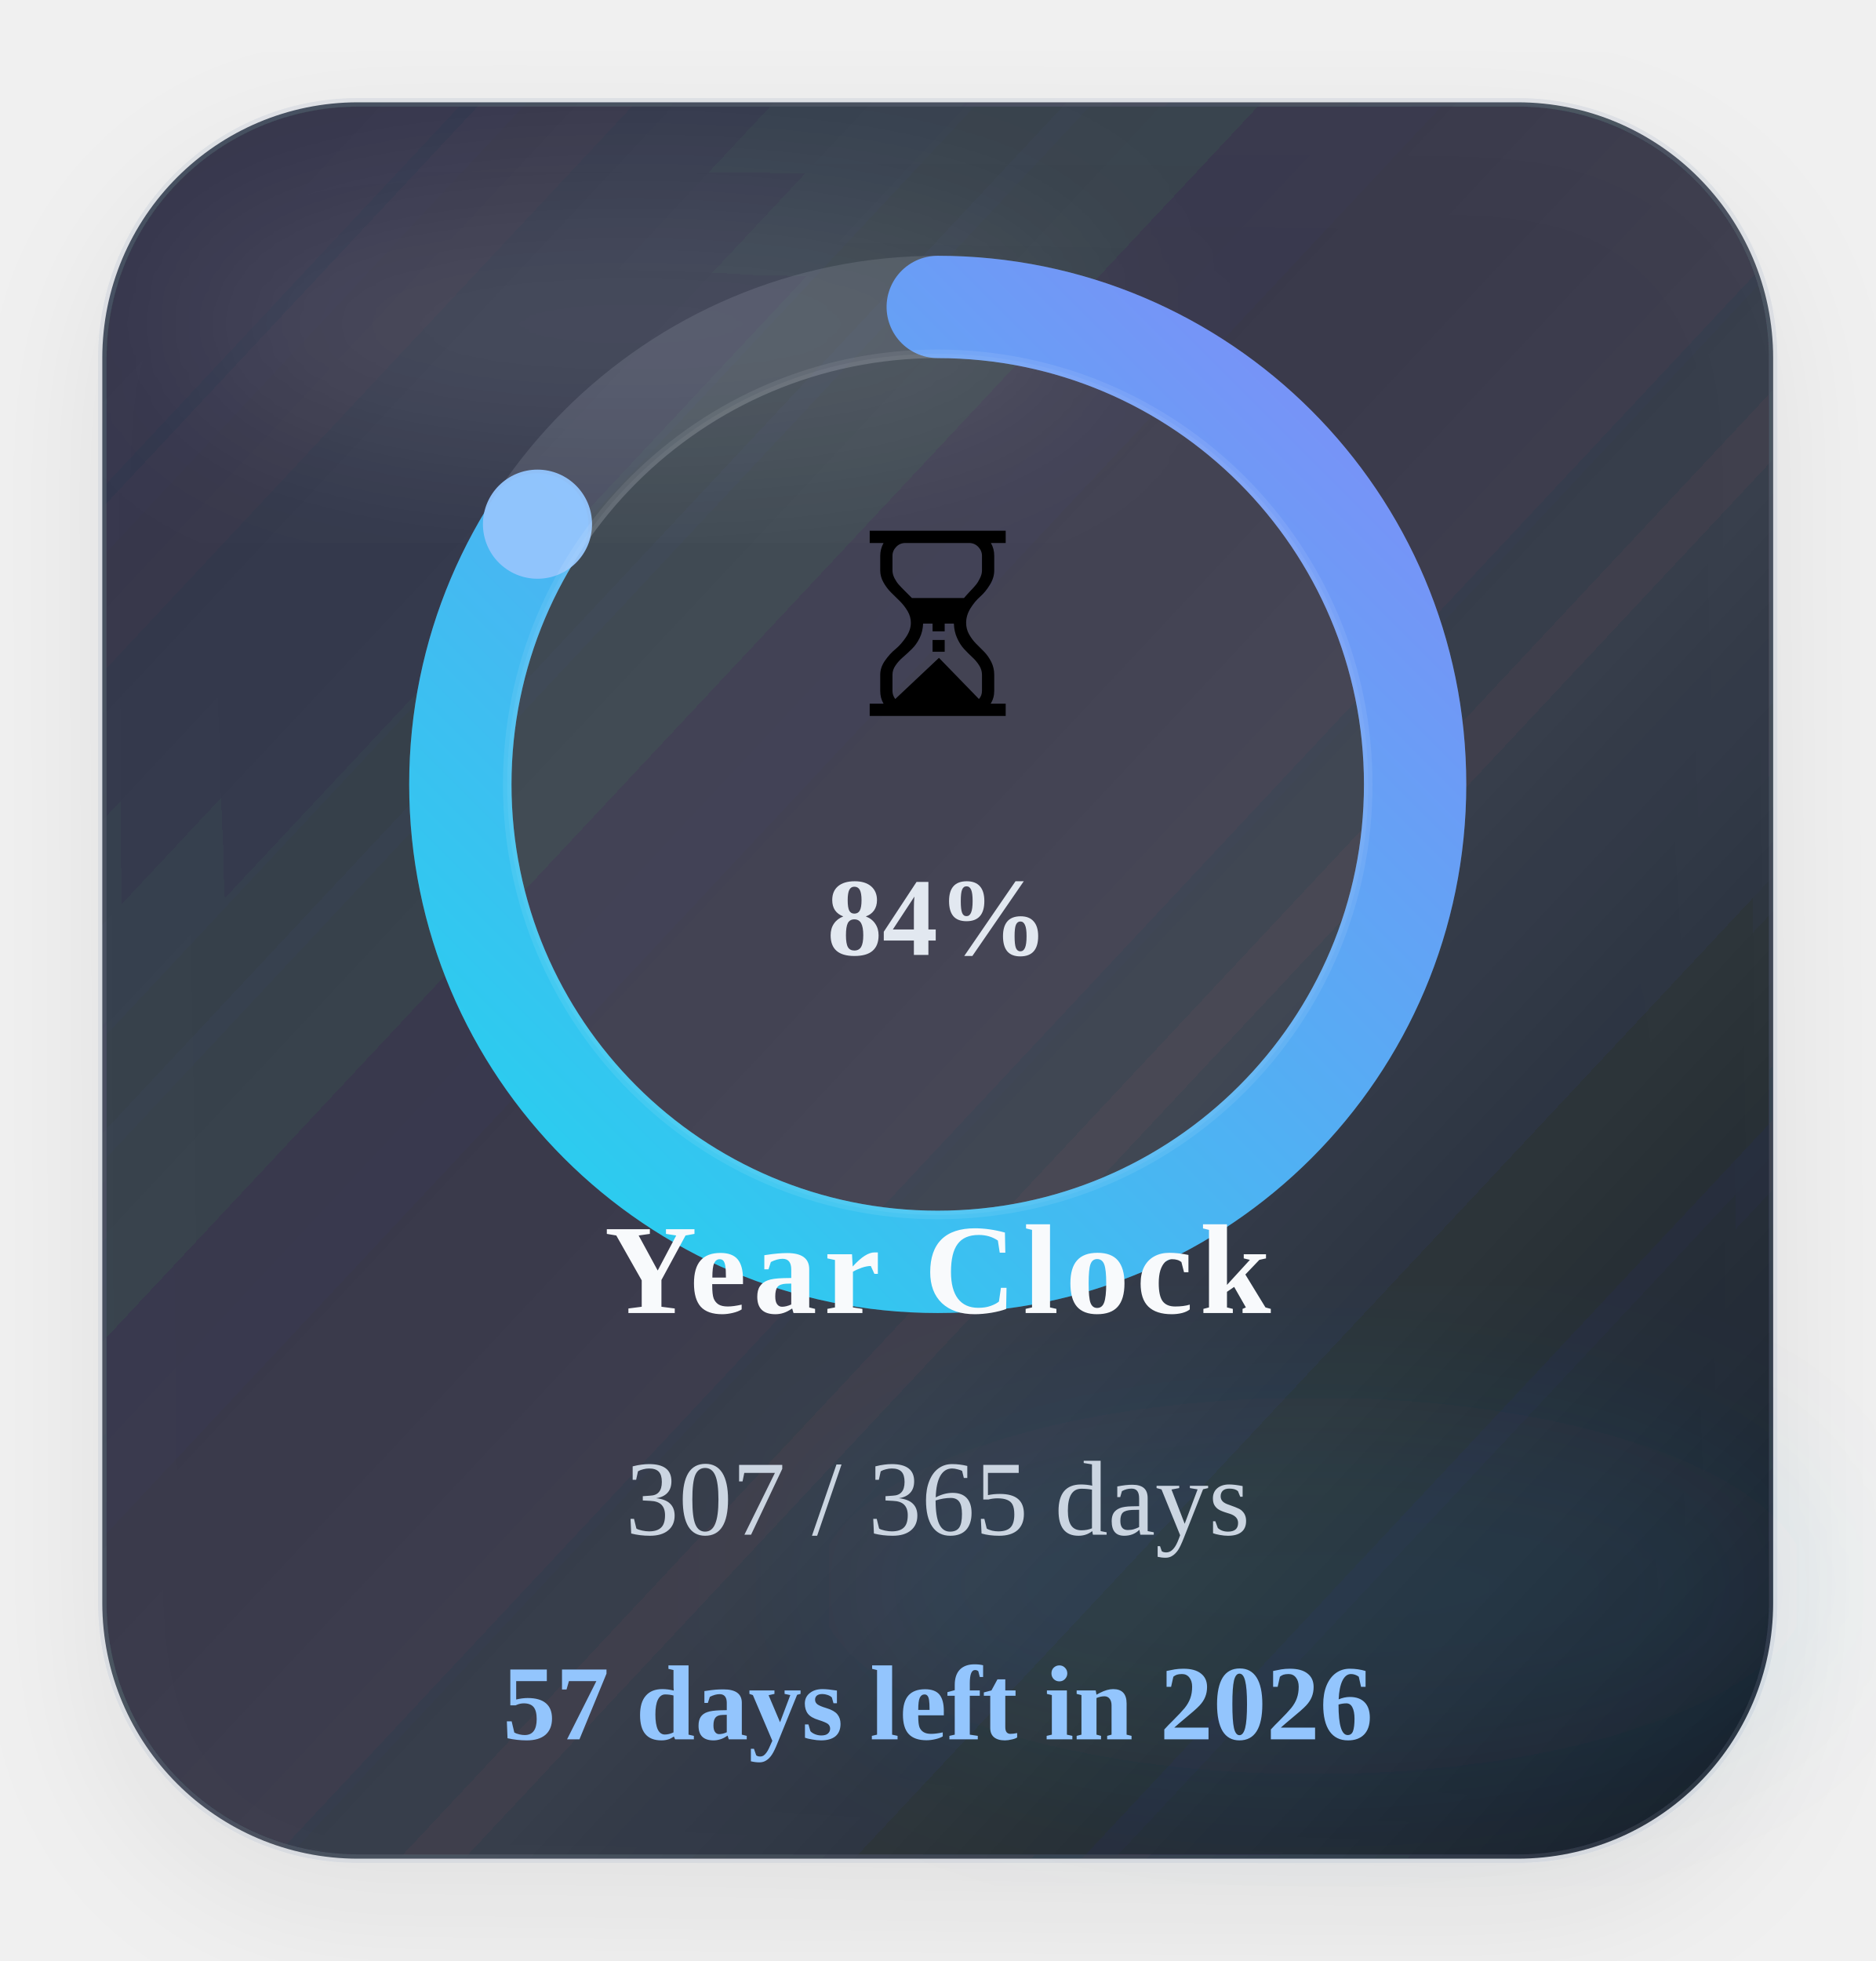
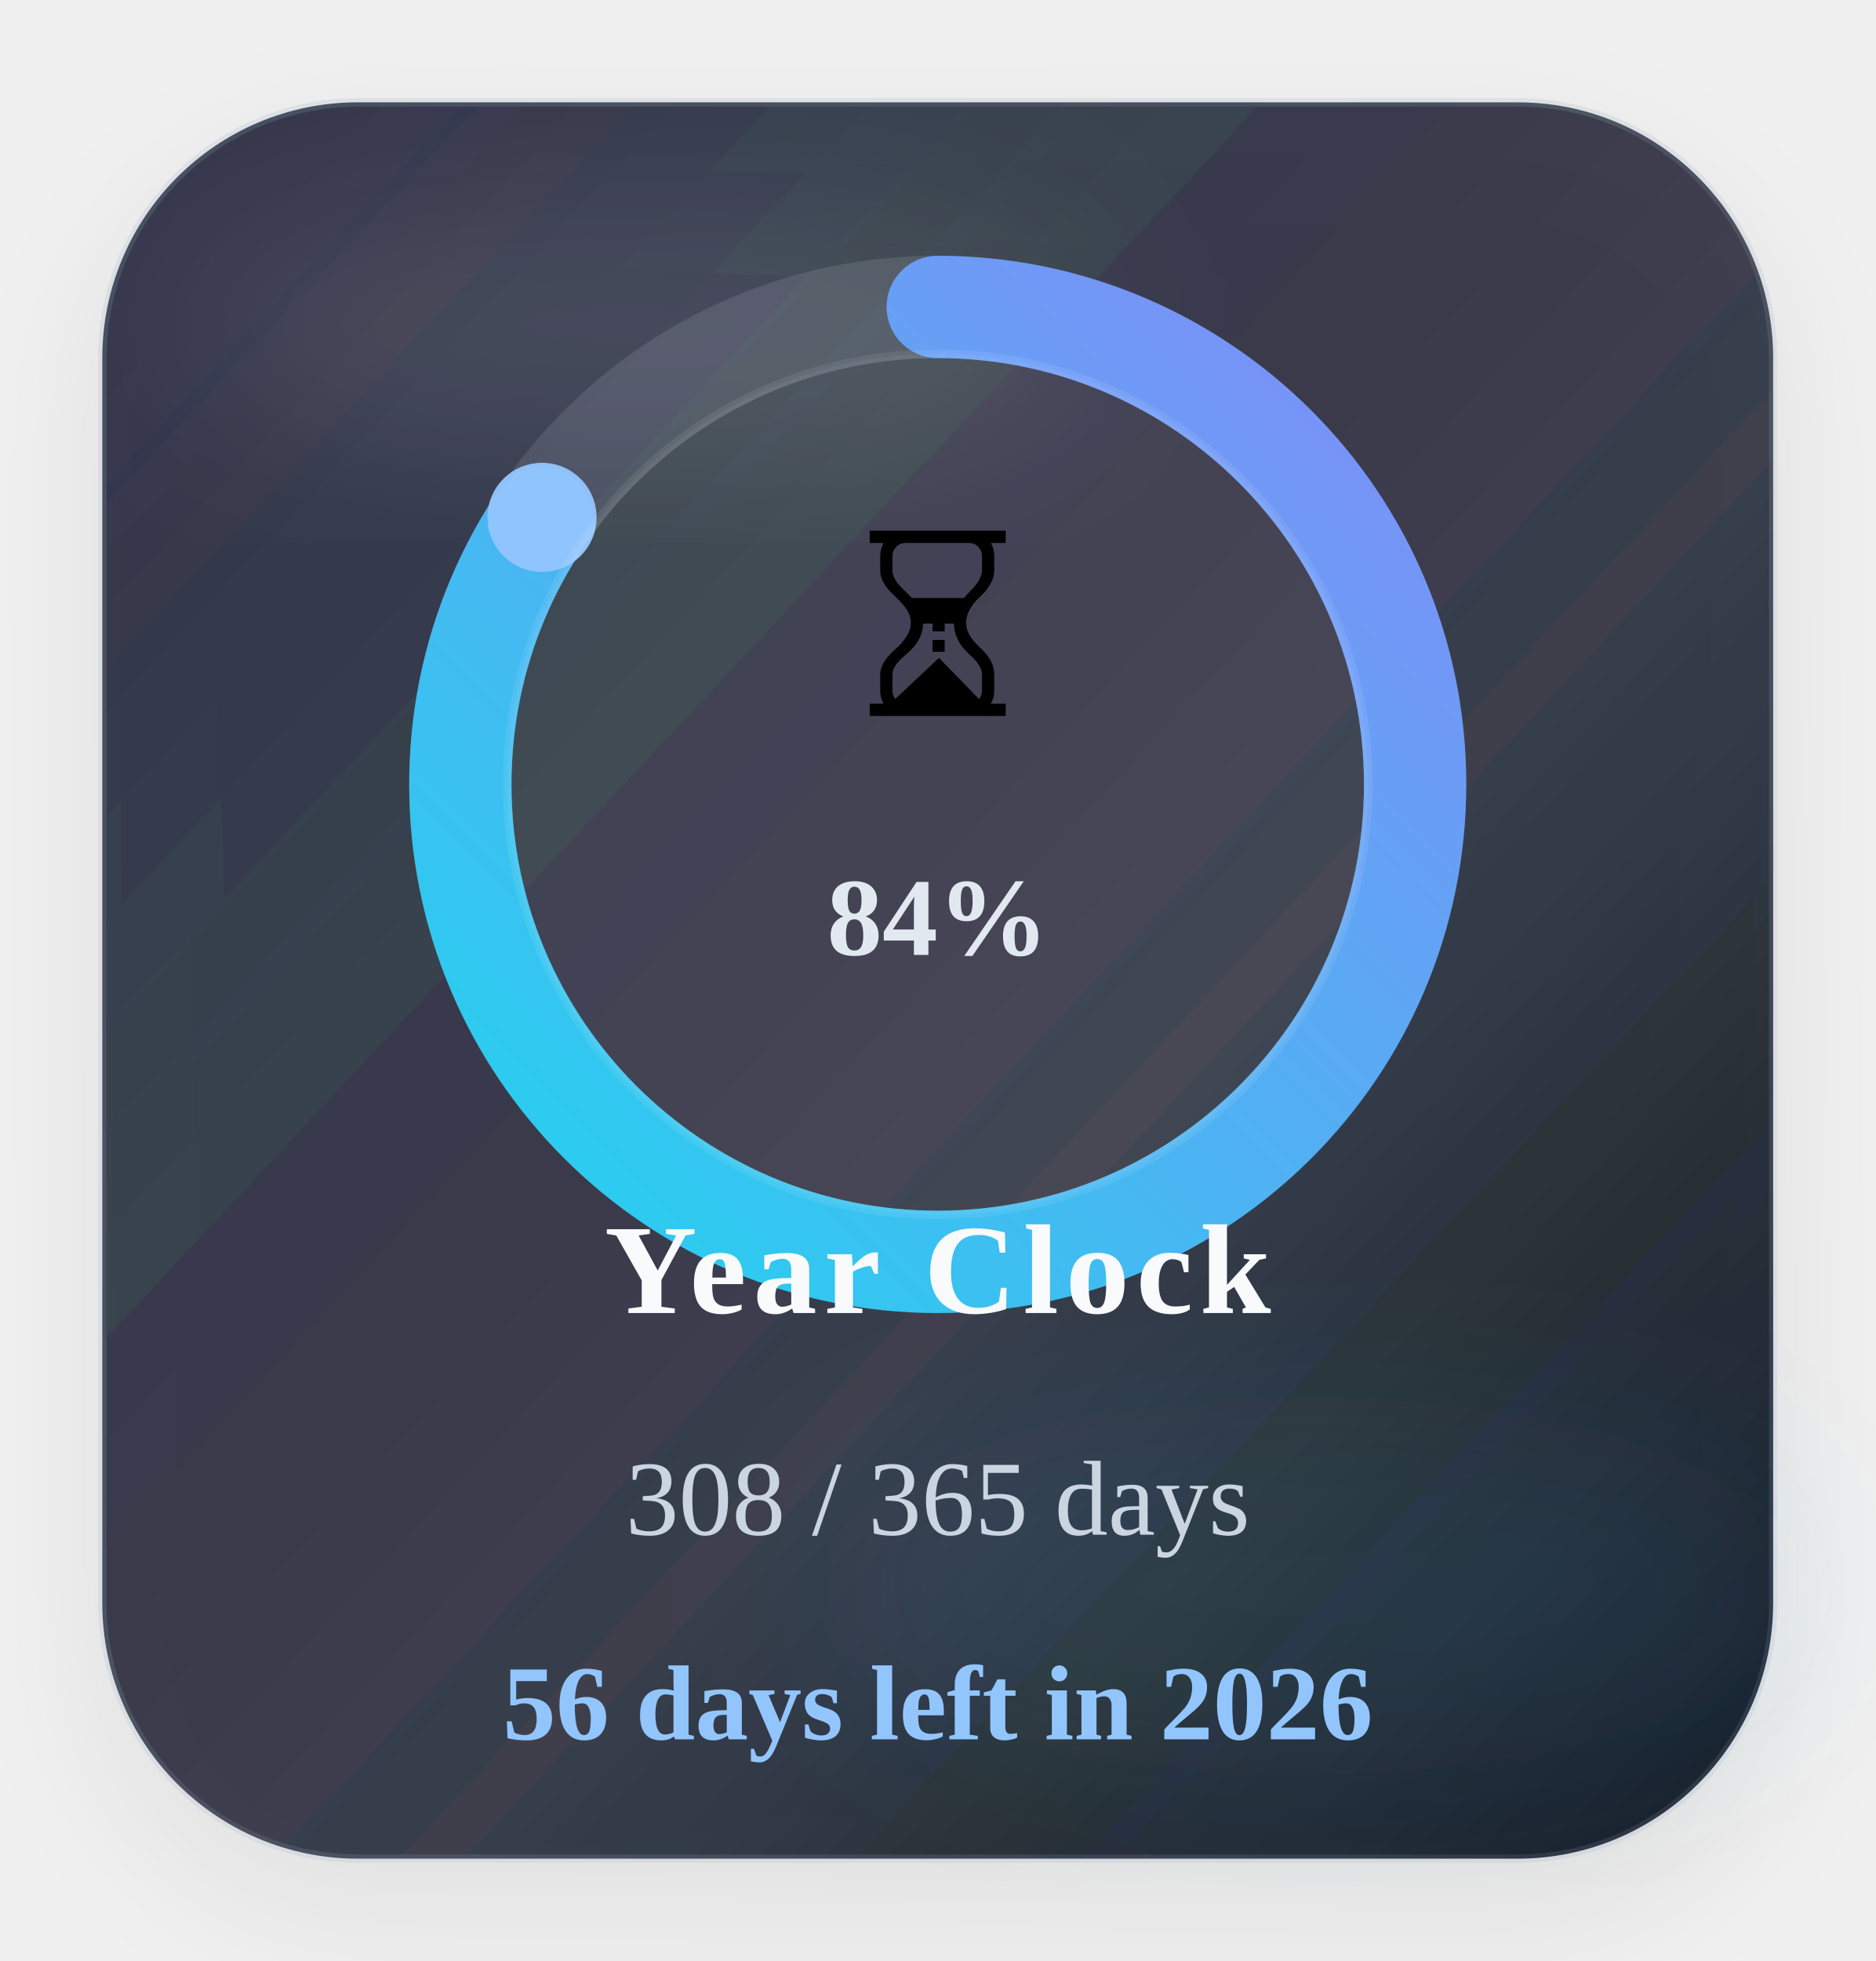
<svg xmlns="http://www.w3.org/2000/svg" width="220" height="230" viewBox="0 0 220 230" role="img" aria-label="Time progress for 2026">
  <defs>
    <linearGradient id="timeGradient" x1="0%" y1="0%" x2="100%" y2="100%">
      <stop offset="0%" stop-color="#22d3ee" />
      <stop offset="100%" stop-color="#818cf8" />
    </linearGradient>
    <linearGradient id="timeCard" x1="0%" y1="0%" x2="100%" y2="100%">
      <stop offset="0%" stop-color="#1c2537" stop-opacity="0.88" />
      <stop offset="60%" stop-color="#111827" stop-opacity="0.8" />
      <stop offset="100%" stop-color="#0b1220" stop-opacity="0.96" />
    </linearGradient>
    <filter id="timeShadow" x="-25%" y="-25%" width="150%" height="150%">
      <feDropShadow dx="0" dy="6" stdDeviation="8" flood-color="#020617" flood-opacity="0.08" />
    </filter>
    <filter id="timeBlur" x="-30%" y="-30%" width="160%" height="160%">
      <feGaussianBlur stdDeviation="10" />
    </filter>
  </defs>
  <rect x="12" y="12" width="196" height="206" rx="30" fill="url(#timeCard)" stroke="#94a3b8" stroke-opacity="0.18" filter="url(#timeShadow)" />
  <ellipse cx="74" cy="38" rx="54" ry="16" fill="#ffffff" fill-opacity="0.09" filter="url(#timeBlur)" />
  <ellipse cx="154" cy="186" rx="58" ry="22" fill="#38bdf8" fill-opacity="0.08" filter="url(#timeBlur)" />
  <circle class="ring-track" cx="110" cy="92" r="56" fill="none" stroke="#cbd5e1" stroke-opacity="0.14" stroke-width="12" />
-   <circle class="progress-ring" cx="110" cy="92" r="56" fill="none" stroke="url(#timeGradient)" stroke-width="12" stroke-linecap="round" stroke-dasharray="351.86" stroke-dashoffset="55.69" data-target-offset="55.69" data-ring-length="351.86" transform="rotate(-90 110 92)" />
-   <circle class="progress-endcap" cx="63.05" cy="61.48" r="6.4" fill="#93c5fd" fill-opacity="0.96" data-center-x="110" data-center-y="92" data-radius="56" data-target-angle="213.0212" />
+   <circle class="progress-ring" cx="110" cy="92" r="56" fill="none" stroke="url(#timeGradient)" stroke-width="12" stroke-linecap="round" stroke-dasharray="351.86" stroke-dashoffset="54.73" data-target-offset="54.73" data-ring-length="351.86" transform="rotate(-90 110 92)" />
+   <circle class="progress-endcap" cx="63.58" cy="60.68" r="6.4" fill="#93c5fd" fill-opacity="0.96" data-center-x="110" data-center-y="92" data-radius="56" data-target-angle="214.0076" />
  <circle class="ring-core" cx="110" cy="92" r="50.5" fill="#ffffff" fill-opacity="0.05" stroke="#ffffff" stroke-opacity="0.08" />
  <text class="progress-emoji" x="110" y="84" text-anchor="middle" font-size="30">⏳</text>
  <text class="progress-percent" x="110" y="112" text-anchor="middle" font-size="13" font-weight="700" fill="#e2e8f0">84%</text>
  <text class="progress-label" x="110" y="154" text-anchor="middle" font-size="15" font-weight="700" letter-spacing="0.8" fill="#f8fafc">Year Clock</text>
-   <text class="progress-value" x="110" y="180" text-anchor="middle" font-size="12.5" fill="#cbd5e1">307 / 365 days</text>
-   <text class="progress-status" data-status-state="remaining" x="110" y="204" text-anchor="middle" font-size="12.5" font-weight="700" fill="#93c5fd">57 days left in 2026</text>
+   <text class="progress-value" x="110" y="180" text-anchor="middle" font-size="12.5" fill="#cbd5e1">308 / 365 days</text>
+   <text class="progress-status" data-status-state="remaining" x="110" y="204" text-anchor="middle" font-size="12.5" font-weight="700" fill="#93c5fd">56 days left in 2026</text>
</svg>
